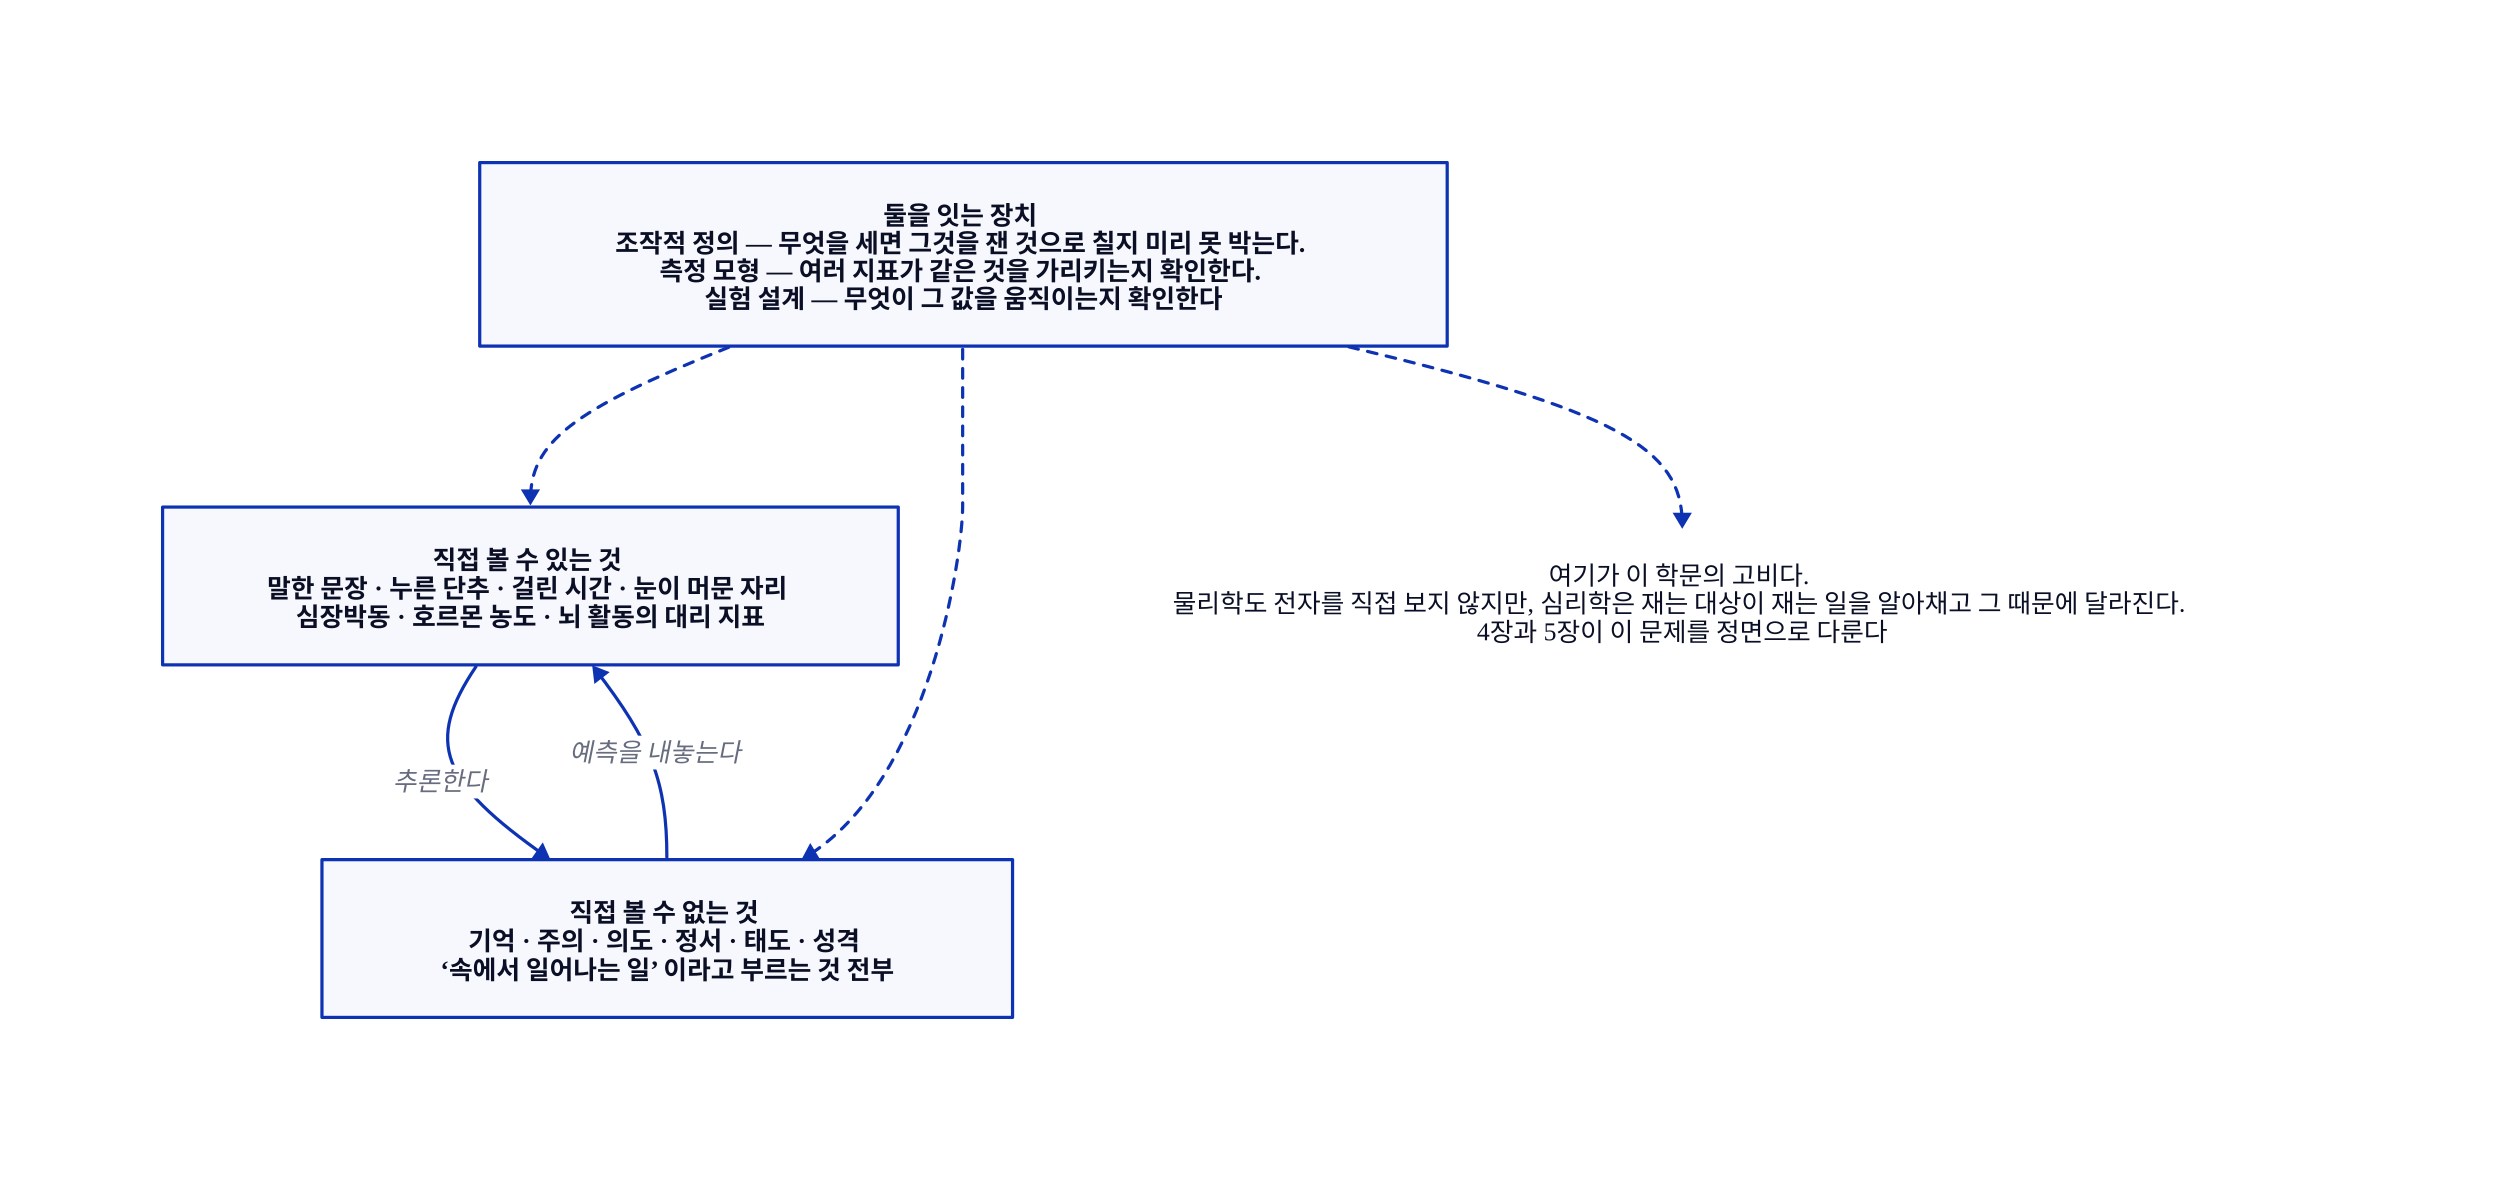
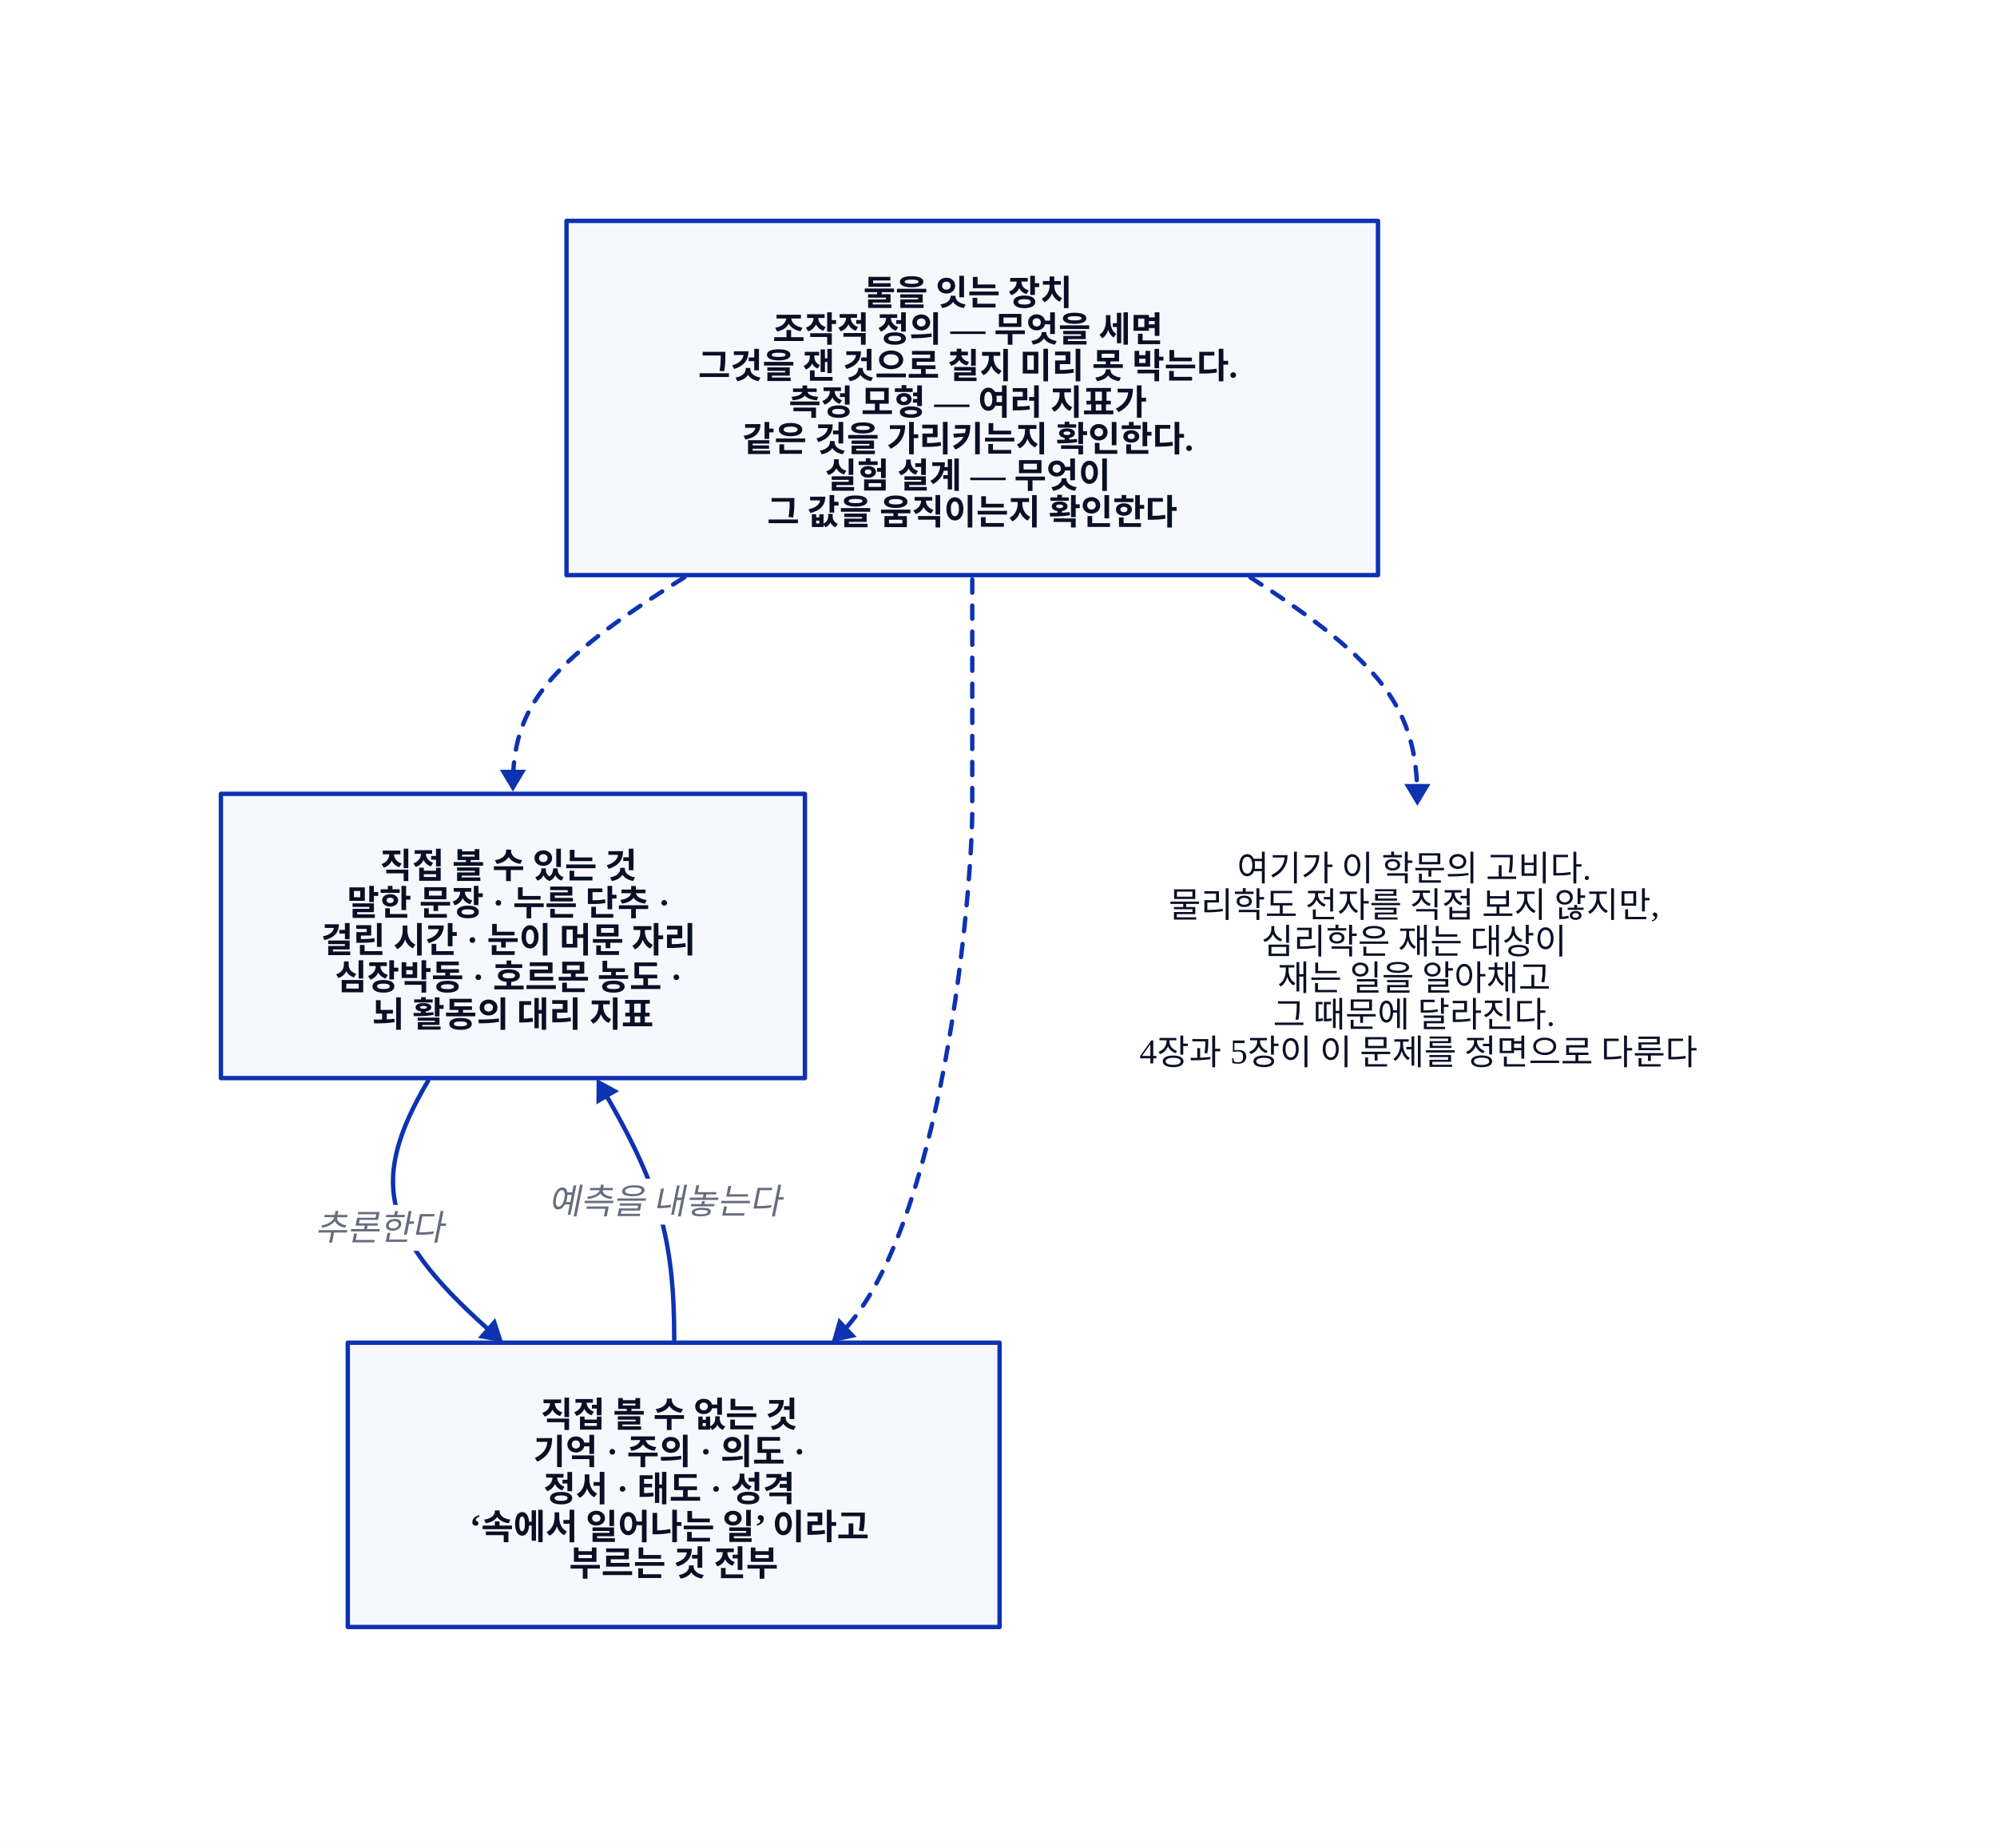
- <svg xmlns="http://www.w3.org/2000/svg" width="1553" height="733" class="d2-163838374 d2-svg" viewBox="-101 -101 1553 733">
-   <rect width="1553" height="733" x="-101" y="-101" rx="0" style="fill:#fff" />
-   <style>.d2-163838374 .text-bold{font-weight:700}.d2-163838374 .text-italic{font-style:italic}.connection,.shape{stroke-linejoin:round}.shape{shape-rendering:geometricPrecision}.connection{stroke-linecap:round}.d2-163838374 .fill-N1{fill:#0a0f25}.d2-163838374 .fill-N2{fill:#676c7e}.d2-163838374 .fill-B6{fill:#f7f8fe}.d2-163838374 .stroke-B1,.d2-163838374 .stroke-B2{stroke:#0d32b2}.s0{stroke-width:2}.s1{text-anchor:middle;font-size:16px}.s2{fill:#0d32b2}.s3{stroke-width:2;stroke-dasharray:6,5.919}</style>
+ <svg xmlns="http://www.w3.org/2000/svg" width="913" height="845" class="d2-420397213 d2-svg" viewBox="-101 -101 913 845">
+   <rect width="913" height="845" x="-101" y="-101" rx="0" style="fill:#fff" />
+   <style>.d2-420397213 .text-bold{font-weight:700}.d2-420397213 .text-italic{font-style:italic}.connection,.shape{stroke-linejoin:round}.shape{shape-rendering:geometricPrecision}.connection{stroke-linecap:round}.d2-420397213 .fill-N1{fill:#0a0f25}.d2-420397213 .fill-N2{fill:#676c7e}.d2-420397213 .fill-B6{fill:#f7f8fe}.d2-420397213 .stroke-B1,.d2-420397213 .stroke-B2{stroke:#0d32b2}.s0{stroke-width:2}.s1{text-anchor:middle;font-size:16px}.s2{fill:#0d32b2}.s3{stroke-width:2;stroke-dasharray:6,5.919}</style>
  <g>
    <g class="shape">
-       <path d="M0 214h457v98H0z" class="stroke-B1 fill-B6 s0" />
+       <path d="M0 262h267v130H0z" class="stroke-B1 fill-B6 s0" />
    </g>
-     <text x="228.5" y="252.5" class="text-bold fill-N1 s1">
-       <tspan x="228.5" dy="0">직접 볼 수 있는 것</tspan>
-       <tspan x="228.5" dy="17.667">말한 문장 · 누른 단추 · 걸린 시간 · 눈이 머문 자리</tspan>
-       <tspan x="228.5" dy="17.667">심장박동 · 호르몬 농도 · 뇌 활동의 대리 지표</tspan>
+     <text x="133.5" y="300.5" class="text-bold fill-N1 s1">
+       <tspan x="133.5" dy="0">직접 볼 수 있는 것</tspan>
+       <tspan x="133.5" dy="17">말한 문장 · 누른 단추 ·</tspan>
+       <tspan x="133.5" dy="17">걸린 시간 · 눈이 머문 자리</tspan>
+       <tspan x="133.5" dy="17">심장박동 · 호르몬 농도 ·</tspan>
+       <tspan x="133.5" dy="17">뇌 활동의 대리 지표</tspan>
    </text>
  </g>
  <g>
    <g class="shape">
-       <path d="M99 433h429v98H99z" class="stroke-B1 fill-B6 s0" />
+       <path d="M58 513h298v130H58z" class="stroke-B1 fill-B6 s0" />
    </g>
-     <text x="313.5" y="471.5" class="text-bold fill-N1 s1">
-       <tspan x="313.5" dy="0">직접 볼 수 없는 것</tspan>
-       <tspan x="313.5" dy="17.667">기억 · 주의 · 의도 · 정서 · 태도 · 성격</tspan>
-       <tspan x="313.5" dy="17.667">‘속에서 일어나는 일’ 이라고 부르는 것 전부</tspan>
+     <text x="207" y="551.5" class="text-bold fill-N1 s1">
+       <tspan x="207" dy="0">직접 볼 수 없는 것</tspan>
+       <tspan x="207" dy="17">기억 · 주의 · 의도 ·</tspan>
+       <tspan x="207" dy="17">정서 · 태도 · 성격</tspan>
+       <tspan x="207" dy="17">‘속에서 일어나는 일’ 이라고</tspan>
+       <tspan x="207" dy="17">부르는 것 전부</tspan>
    </text>
  </g>
  <g>
    <g class="shape">
-       <path d="M197 0h601v114H197z" class="stroke-B1 fill-B6 s0" />
+       <path d="M158 0h371v162H158z" class="stroke-B1 fill-B6 s0" />
    </g>
-     <text x="497.5" y="38.5" class="text-bold fill-N1 s1">
-       <tspan x="497.5" dy="0">둘을 잇는 장치</tspan>
-       <tspan x="497.5" dy="17.25">조작적 정의 — 무엇을 세면 그것을 잰 것으로 칠지 미리 못 박는다.</tspan>
-       <tspan x="497.5" dy="17.25">측정 모형 — 여러 지표가 같은 것을 가리키는지 확인한다.</tspan>
-       <tspan x="497.5" dy="17.25">실험 설계 — 무엇이 그 값을 움직이는지 확인한다</tspan>
+     <text x="343.5" y="38.5" class="text-bold fill-N1 s1">
+       <tspan x="343.5" dy="0">둘을 잇는 장치</tspan>
+       <tspan x="343.5" dy="16.714">조작적 정의 — 무엇을 세면</tspan>
+       <tspan x="343.5" dy="16.714">그것을 잰 것으로 칠지 미리 못 박는다.</tspan>
+       <tspan x="343.5" dy="16.714">측정 모형 — 여러 지표가</tspan>
+       <tspan x="343.5" dy="16.714">같은 것을 가리키는지 확인한다.</tspan>
+       <tspan x="343.5" dy="16.714">실험 설계 — 무엇이</tspan>
+       <tspan x="343.5" dy="16.714">그 값을 움직이는지 확인한다</tspan>
    </text>
  </g>
-   <text x="944" y="245" class="fill-N1 s1">
-     <tspan x="944" dy="0"> </tspan>
-     <tspan x="944" dy="17.25">여기가 이 학문의 고비다.</tspan>
-     <tspan x="944" dy="17.25">물리학도 전자를 직접 보지 않지만, 심리학은 재는 대상이 재는 일을 알아채고 그 때문에 달라진다.</tspan>
-     <tspan x="944" dy="17.25">4장과 5장이 이 문제를 정면으로 다룬다</tspan>
+   <text x="547.5" y="285" class="fill-N1 s1">
+     <tspan x="547.5" dy="0"> </tspan>
+     <tspan x="547.5" dy="16.714">여기가 이 학문의 고비다.</tspan>
+     <tspan x="547.5" dy="16.714">물리학도 전자를 직접 보지 않지만,</tspan>
+     <tspan x="547.5" dy="16.714">심리학은 재는 대상이</tspan>
+     <tspan x="547.5" dy="16.714">재는 일을 알아채고</tspan>
+     <tspan x="547.5" dy="16.714">그 때문에 달라진다.</tspan>
+     <tspan x="547.5" dy="16.714">4장과 5장이 이 문제를 정면으로 다룬다</tspan>
  </text>
-   <marker id="mk-d2-163838374-3488378134" markerHeight="12" markerUnits="userSpaceOnUse" markerWidth="10" orient="auto" refX="7" refY="6" viewBox="0 0 10 12">
+   <marker id="mk-d2-420397213-3488378134" markerHeight="12" markerUnits="userSpaceOnUse" markerWidth="10" orient="auto" refX="7" refY="6" viewBox="0 0 10 12">
    <path stroke-width="2" d="m0 0 10 6-10 6z" class="connection s2" />
  </marker>
-   <path fill="none" marker-end="url(#mk-d2-163838374-3488378134)" d="M194.634 313.16c-31.684 47.14-22.484 71.54 43.84 118.044" class="connection stroke-B1 s0" mask="url(#d2-163838374)" />
-   <text x="172.5" y="390" class="text-italic fill-N2 s1">추론한다</text>
-   <path fill="none" marker-end="url(#mk-d2-163838374-3488378134)" d="M313.25 431.5c0-46.8-9.4-71.2-44.559-116.831" class="connection stroke-B1 s0" mask="url(#d2-163838374)" />
-   <text x="306" y="372" class="text-italic fill-N2 s1">예측을 내놓는다</text>
-   <marker id="mk-d2-163838374-2177206569" markerHeight="12" markerUnits="userSpaceOnUse" markerWidth="10" orient="auto" refX="7" refY="6" viewBox="0 0 10 12">
+   <path fill="none" marker-end="url(#mk-d2-420397213-3488378134)" d="M94.733 393.222C66.95 440.3 73.75 464.7 126.734 510.872" class="connection stroke-B1 s0" mask="url(#d2-420397213)" />
+   <text x="72.5" y="466" class="text-italic fill-N2 s1">추론한다</text>
+   <path fill="none" marker-end="url(#mk-d2-420397213-3488378134)" d="M207.25 511.5c0-46.8-7.2-71.2-33.967-116.555" class="connection stroke-B1 s0" mask="url(#d2-420397213)" />
+   <text x="203" y="454" class="text-italic fill-N2 s1">예측을 내놓는다</text>
+   <marker id="mk-d2-420397213-2177206569" markerHeight="12" markerUnits="userSpaceOnUse" markerWidth="10" orient="auto" refX="7" refY="6" viewBox="0 0 10 12">
    <path stroke-width="2" d="m0 0 10 6-10 6z" class="connection s2" />
  </marker>
-   <path fill="none" marker-end="url(#mk-d2-163838374-2177206569)" d="M351.643 114.743C253.5 154 228.5 174 228.5 210" class="connection stroke-B2 s3" mask="url(#d2-163838374)" />
-   <path fill="none" marker-end="url(#mk-d2-163838374-2177206569)" d="M497 116v97.5c0 29.7-20.2 171.2-97.576 217.932" class="connection stroke-B2 s3" mask="url(#d2-163838374)" />
-   <path fill="none" marker-end="url(#mk-d2-163838374-2177206569)" d="M736.945 114.465C902.2 154 944 176.9 944 224.5" class="connection stroke-B2 s3" mask="url(#d2-163838374)" />
-   <mask id="d2-163838374" width="1553" height="733" x="-101" y="-101" maskUnits="userSpaceOnUse">
-     <path fill="#fff" d="M-101-101h1553v733H-101z" />
-     <path d="M132 374h81v21h-81zM235 356h142v21H235z" />
+   <path fill="none" marker-end="url(#mk-d2-420397213-2177206569)" d="M211.804 163.06C149.5 202 133.5 222 133.5 258" class="connection stroke-B2 s3" mask="url(#d2-420397213)" />
+   <path fill="none" marker-end="url(#mk-d2-420397213-2177206569)" d="M343.5 164v105.5c0 34.5-13 195.2-62.083 241.263" class="connection stroke-B2 s3" mask="url(#d2-420397213)" />
+   <path fill="none" marker-end="url(#mk-d2-420397213-2177206569)" d="M470.684 163.08C531.4 202 547 223.3 547 264.5" class="connection stroke-B2 s3" mask="url(#d2-420397213)" />
+   <mask id="d2-420397213" width="913" height="845" x="-101" y="-101" maskUnits="userSpaceOnUse">
+     <path fill="#fff" d="M-101-101h913v845h-913z" />
+     <path d="M32 450h81v21H32zM132 438h142v21H132z" />
  </mask>
</svg>
